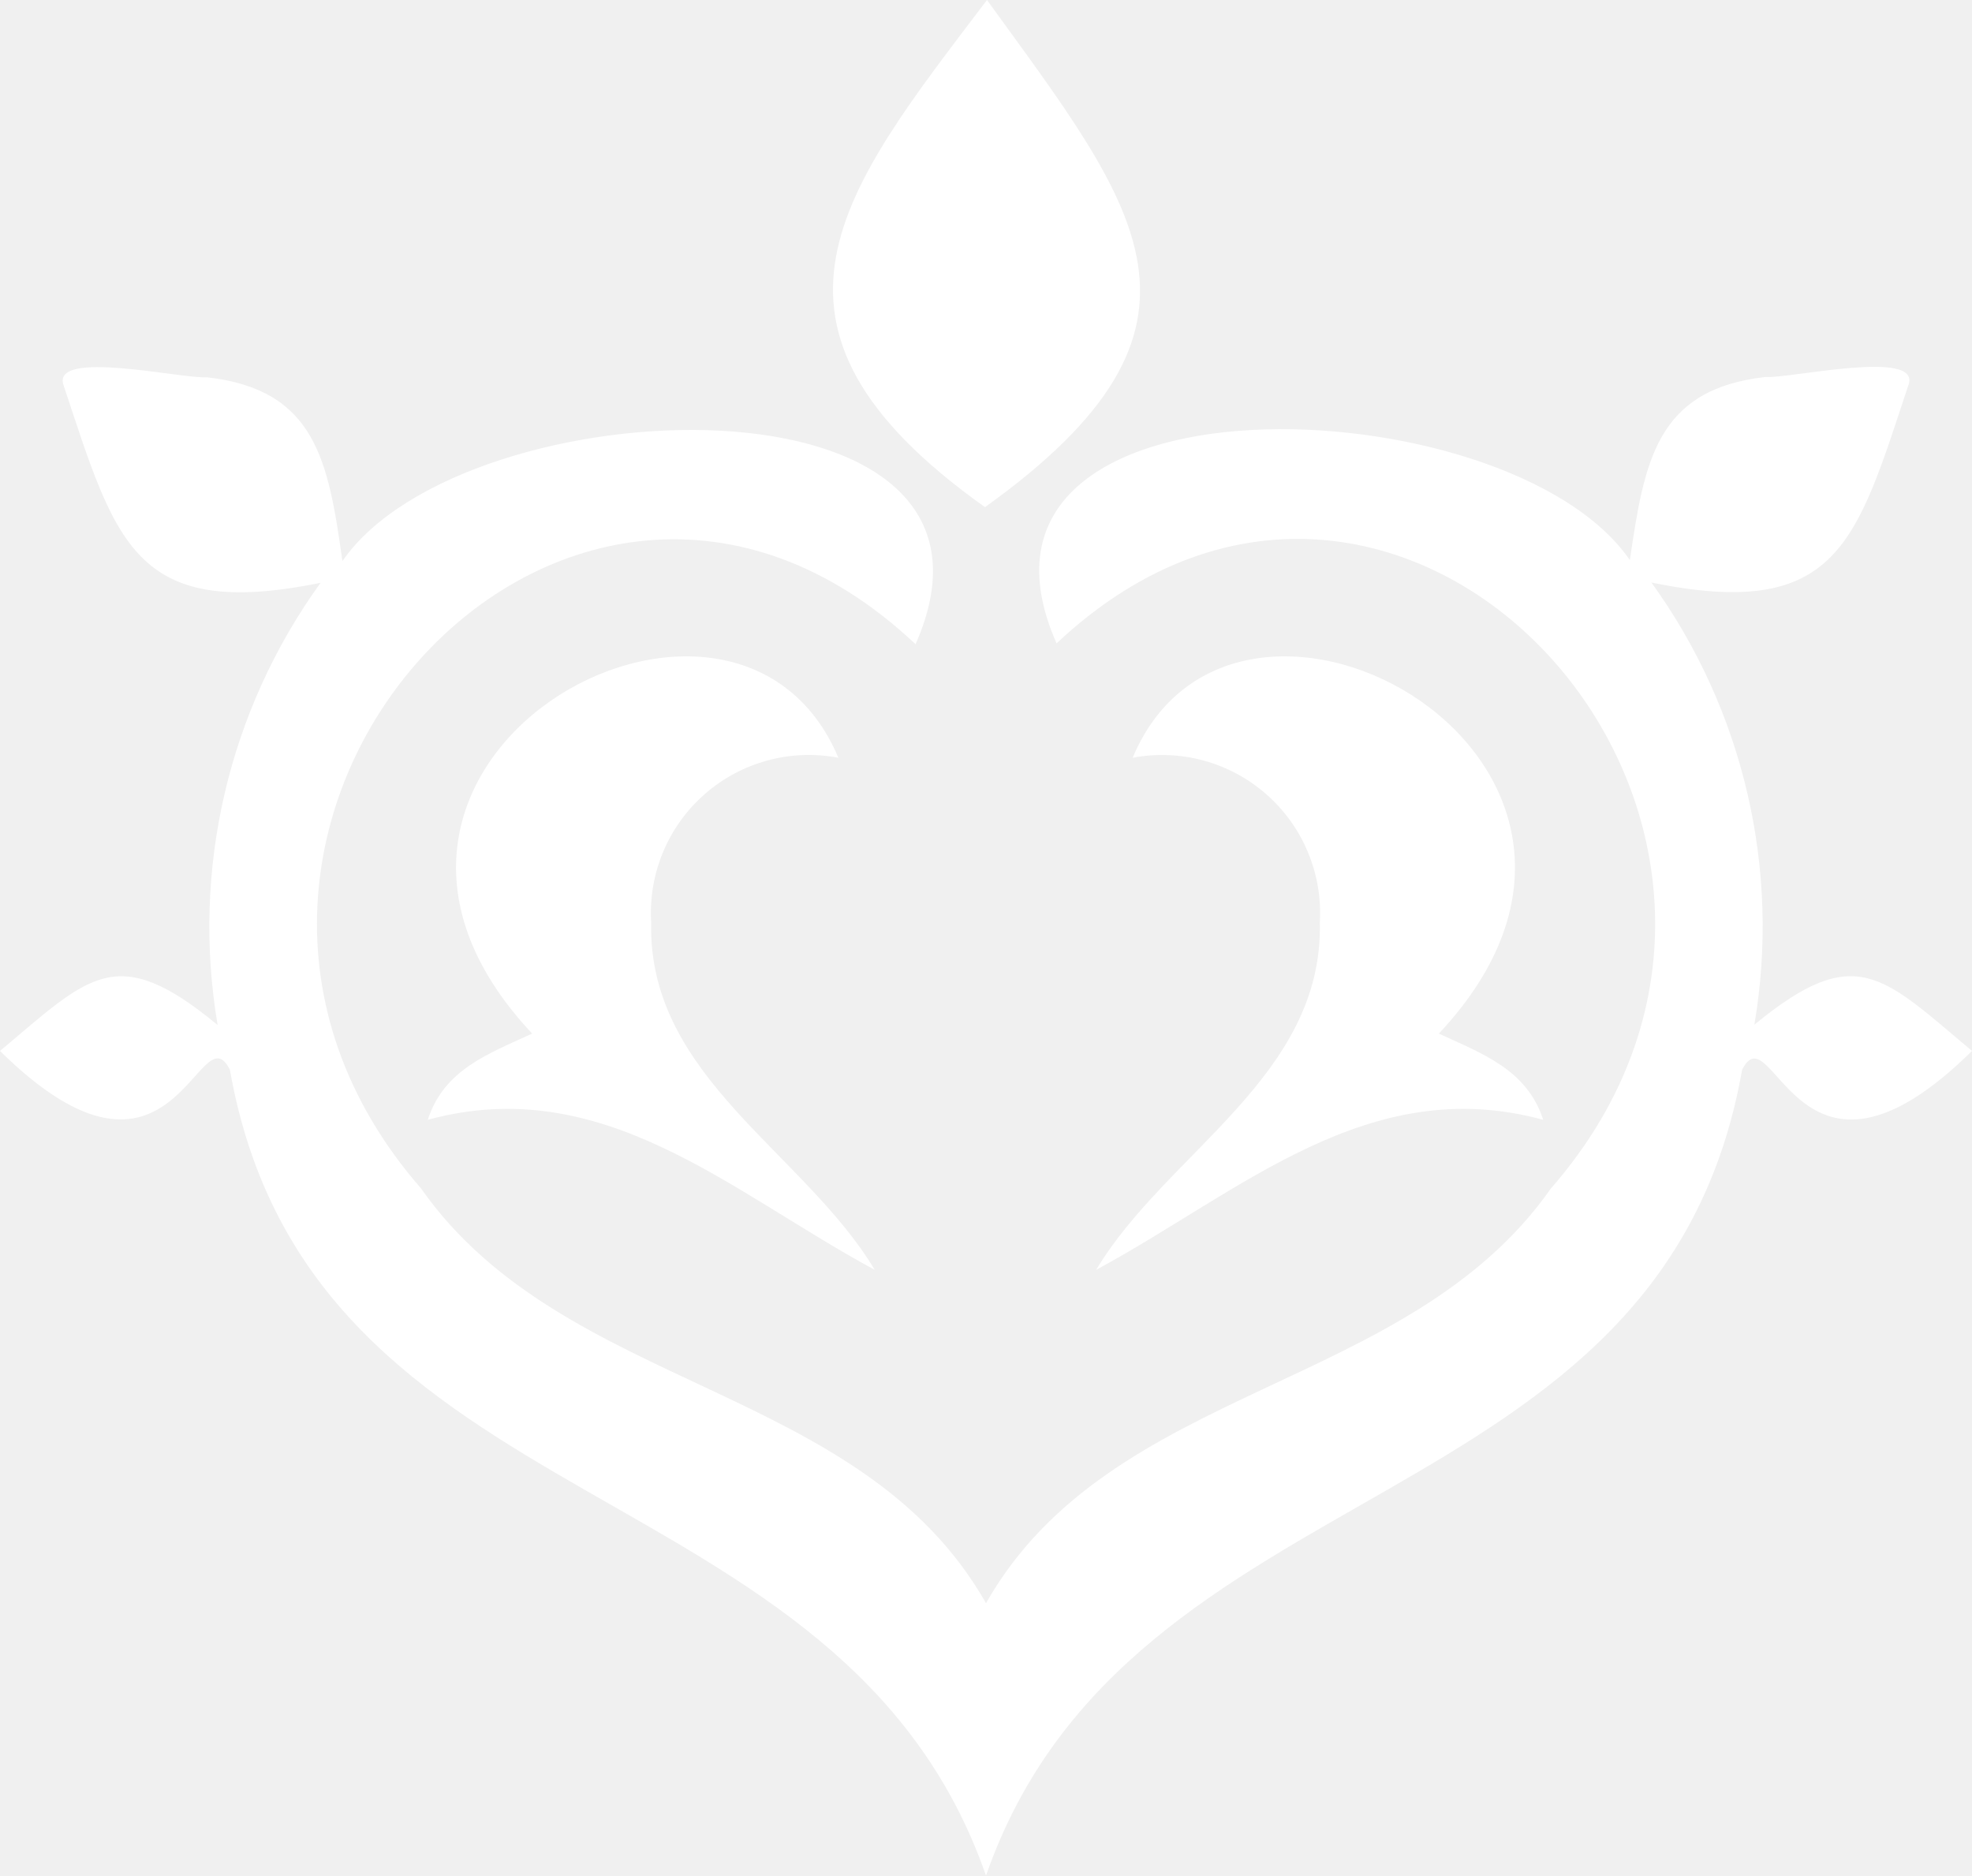
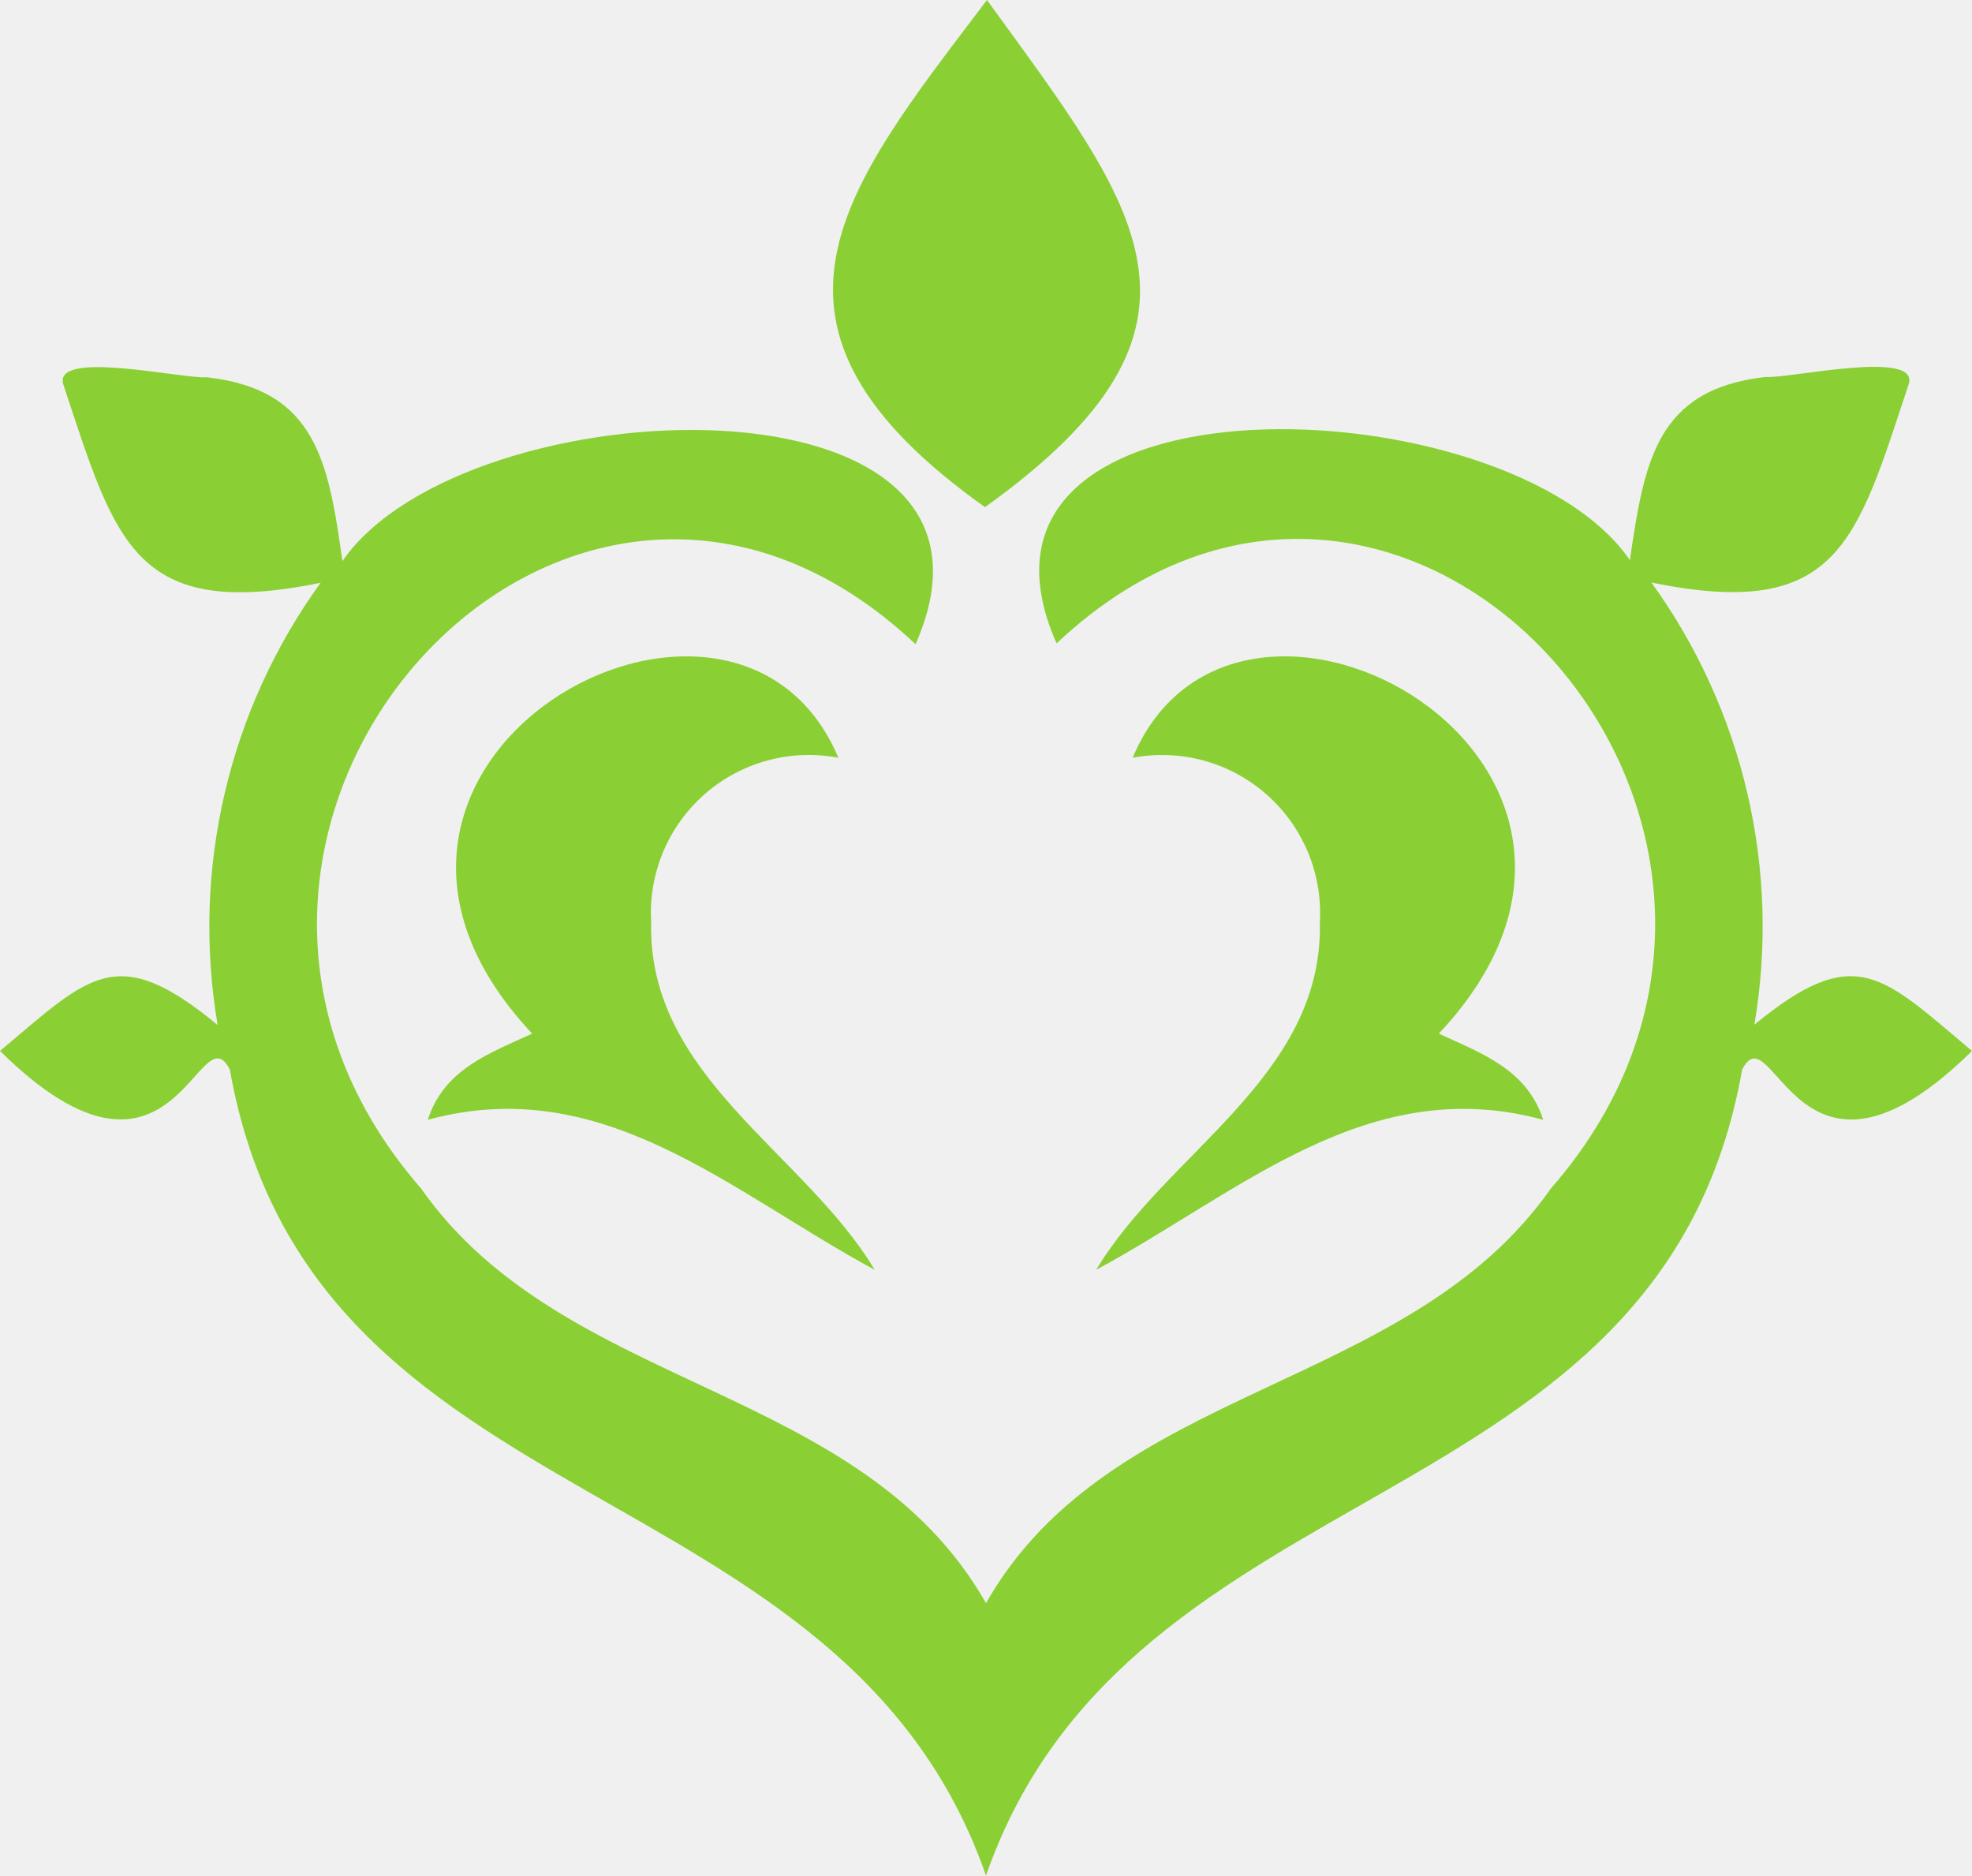
<svg xmlns="http://www.w3.org/2000/svg" viewBox="0 0 14 13.314">
  <g id="a3b63d88-c0af-43cc-9592-b9d6b25e8f6b" data-name="Layer 2">
    <g id="b5c14601-5d06-461f-a7ac-7e81037471c6" data-name="Elements">
      <g id="b45fc9b6-6e83-4fcb-8979-4bd4d5d3e0da" data-name="Dendro">
-         <path d="M10.956,7.949c-1.242-.339-2.145.509-3.174,1.065.5-.835,1.613-1.371,1.588-2.466A1.122,1.122,0,0,0,8.041,5.379c.741-1.764,3.98.034,2.174,1.958C10.518,7.478,10.839,7.589,10.956,7.949Zm-7.919,0c1.242-.339,2.144.509,3.173,1.065-.5-.835-1.613-1.371-1.587-2.466A1.121,1.121,0,0,1,5.952,5.379c-.742-1.764-3.98.034-2.174,1.958C3.474,7.478,3.153,7.589,3.037,7.949ZM7,11.38C6.11,9.815,4.008,9.887,2.989,8.436.769,5.889,4.028,2.245,6.5,4.573c.88-1.994-3.2-1.85-4.069-.59-.1-.709-.187-1.217-.962-1.305C1.3,2.692.355,2.473.452,2.737c.37,1.113.5,1.67,1.824,1.4a4.167,4.167,0,0,0-.731,3.139C.825,6.681.636,6.927,0,7.46c1.239,1.223,1.412-.3,1.632.133C2.207,10.851,5.976,10.376,7,13.314c1.023-2.936,4.794-2.465,5.368-5.721.22-.429.393,1.09,1.632-.133-.636-.533-.825-.779-1.545-.186a4.167,4.167,0,0,0-.731-3.139c1.328.272,1.454-.285,1.824-1.4.1-.264-.852-.045-1.015-.059-.775.088-.859.6-.962,1.3-.864-1.26-4.95-1.4-4.07.591C9.969,2.245,13.235,5.89,11.01,8.437,9.992,9.887,7.89,9.815,7,11.38M7.007,0C5.986,1.347,5.175,2.309,6.993,3.6,8.792,2.311,8.083,1.485,7.007,0Z" fill="#fff" />
+         <path d="M10.956,7.949c-1.242-.339-2.145.509-3.174,1.065.5-.835,1.613-1.371,1.588-2.466A1.122,1.122,0,0,0,8.041,5.379c.741-1.764,3.98.034,2.174,1.958C10.518,7.478,10.839,7.589,10.956,7.949Zm-7.919,0c1.242-.339,2.144.509,3.173,1.065-.5-.835-1.613-1.371-1.587-2.466A1.121,1.121,0,0,1,5.952,5.379c-.742-1.764-3.98.034-2.174,1.958C3.474,7.478,3.153,7.589,3.037,7.949ZM7,11.38C6.11,9.815,4.008,9.887,2.989,8.436.769,5.889,4.028,2.245,6.5,4.573c.88-1.994-3.2-1.85-4.069-.59-.1-.709-.187-1.217-.962-1.305C1.3,2.692.355,2.473.452,2.737c.37,1.113.5,1.67,1.824,1.4a4.167,4.167,0,0,0-.731,3.139C.825,6.681.636,6.927,0,7.46c1.239,1.223,1.412-.3,1.632.133C2.207,10.851,5.976,10.376,7,13.314c1.023-2.936,4.794-2.465,5.368-5.721.22-.429.393,1.09,1.632-.133-.636-.533-.825-.779-1.545-.186a4.167,4.167,0,0,0-.731-3.139c1.328.272,1.454-.285,1.824-1.4.1-.264-.852-.045-1.015-.059-.775.088-.859.6-.962,1.3-.864-1.26-4.95-1.4-4.07.591C9.969,2.245,13.235,5.89,11.01,8.437,9.992,9.887,7.89,9.815,7,11.38M7.007,0C5.986,1.347,5.175,2.309,6.993,3.6,8.792,2.311,8.083,1.485,7.007,0Z" fill="#8AD034" />
      </g>
    </g>
  </g>
</svg>
